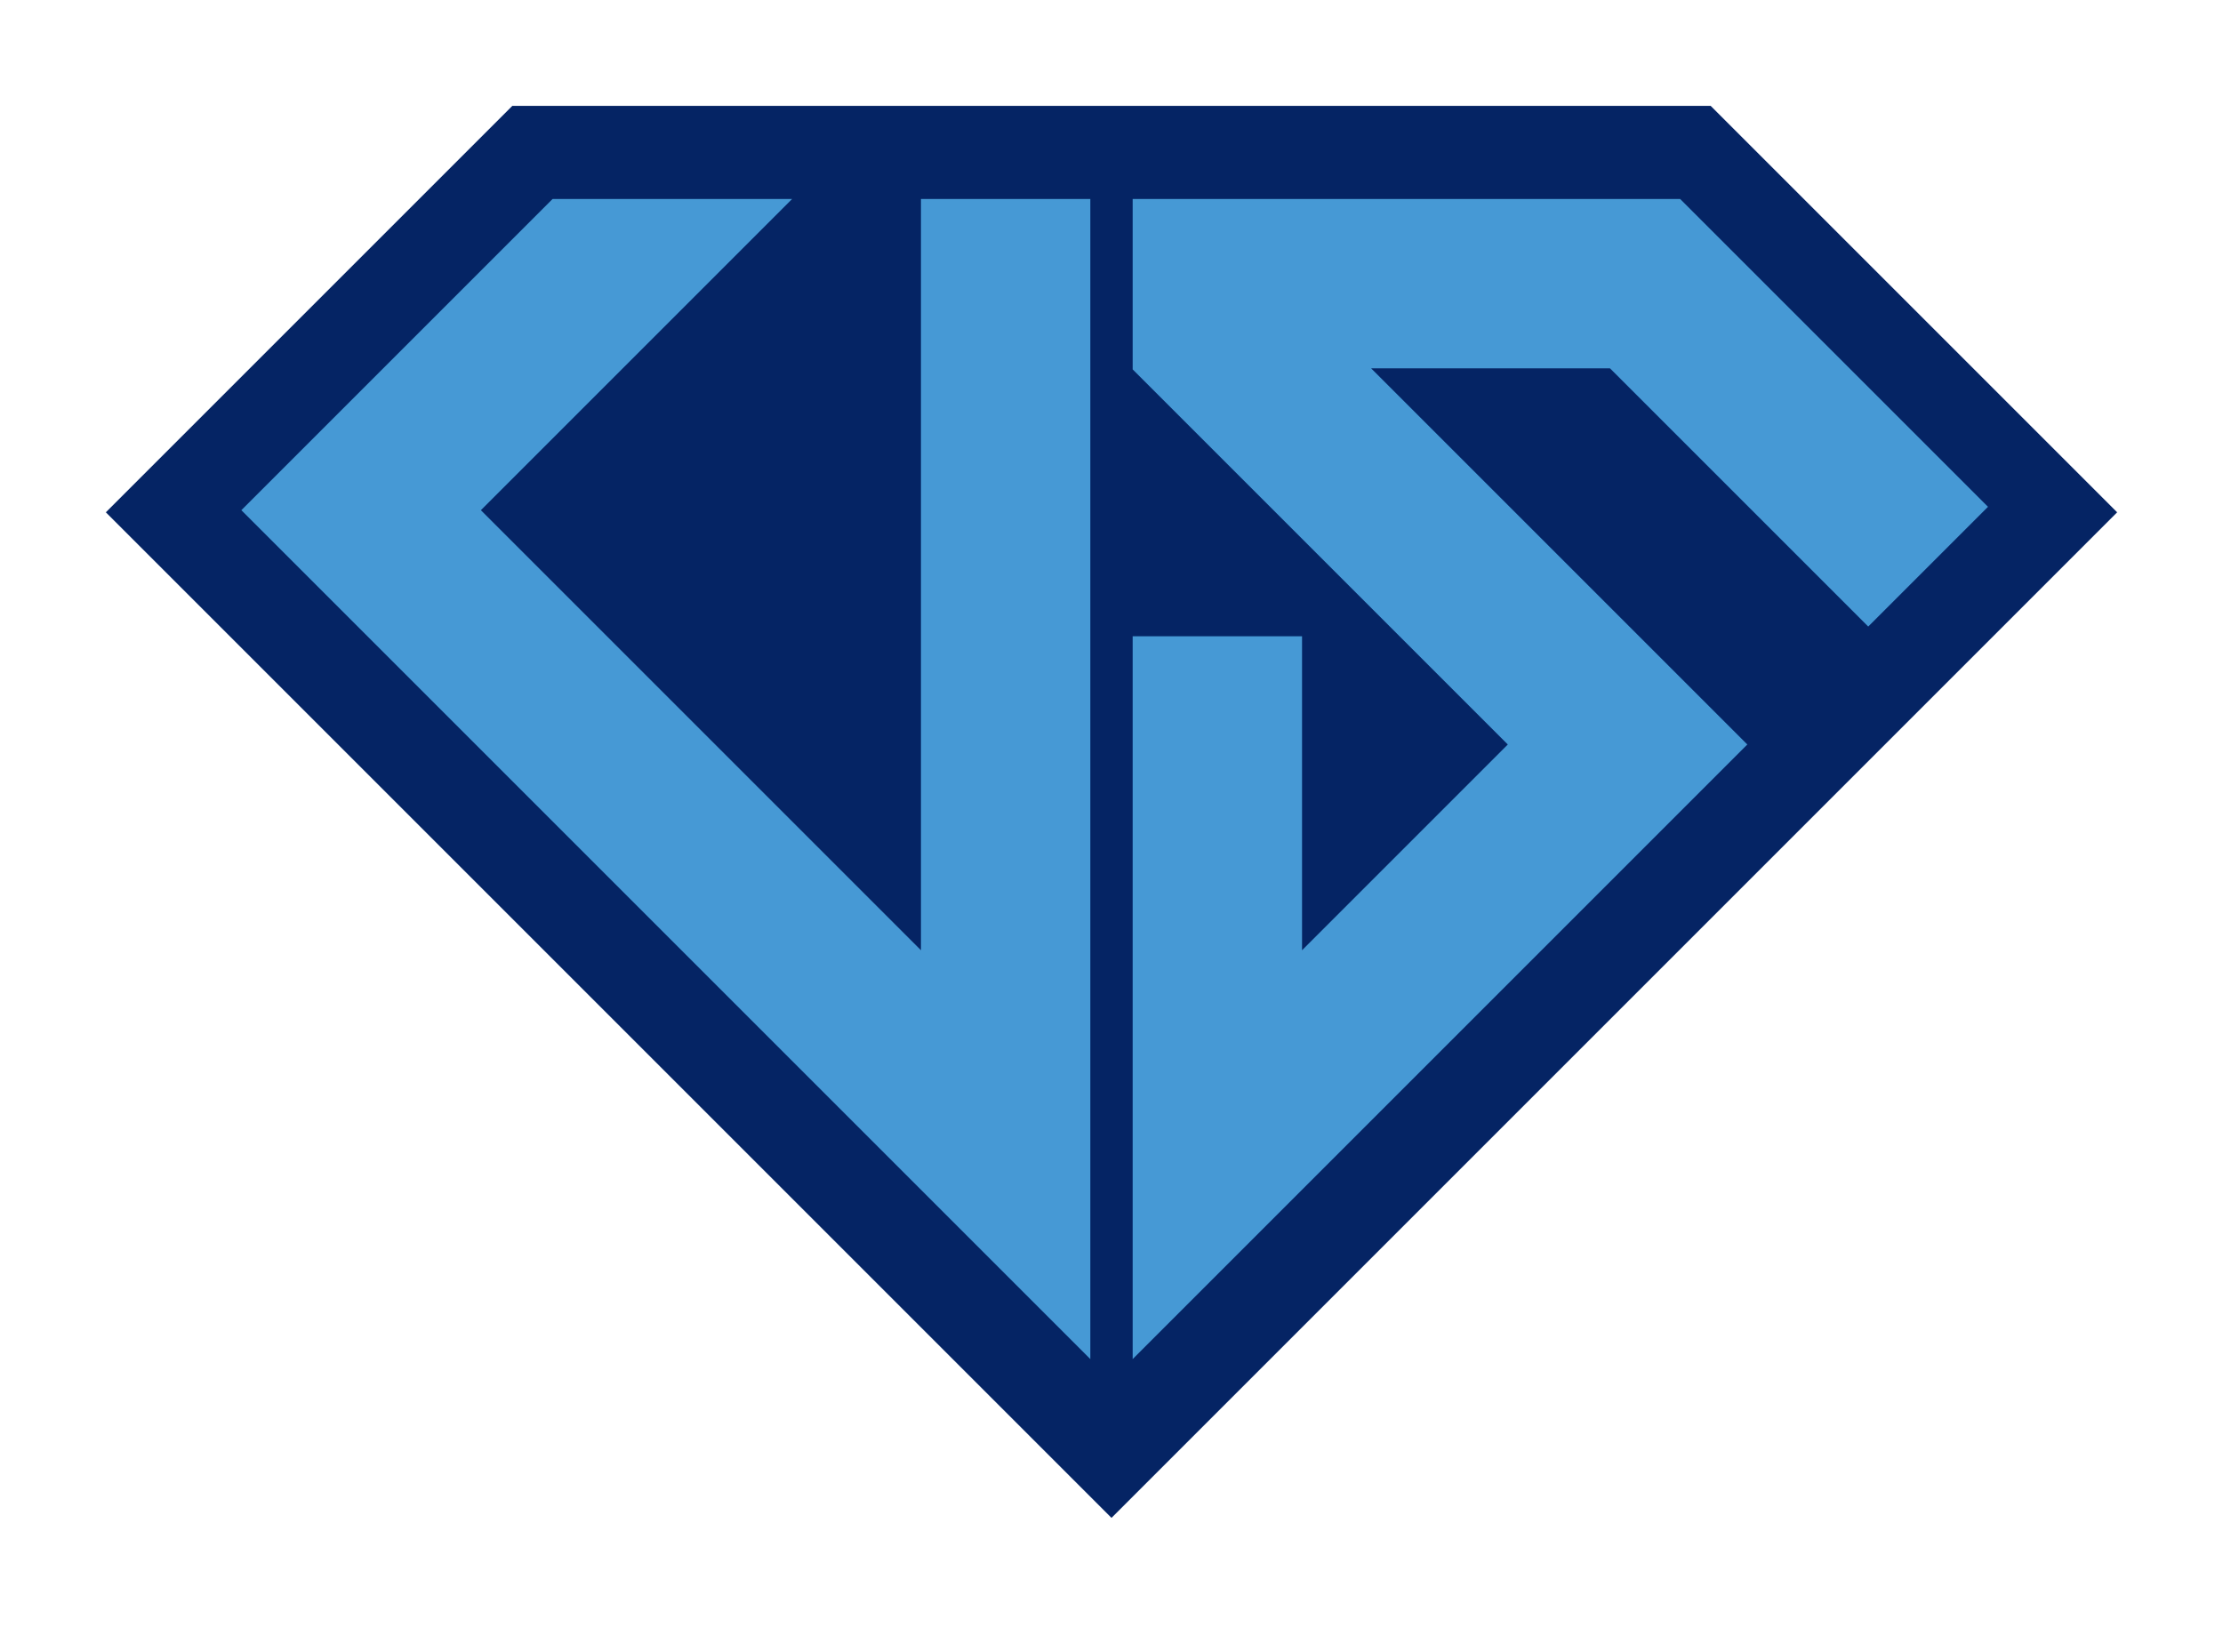
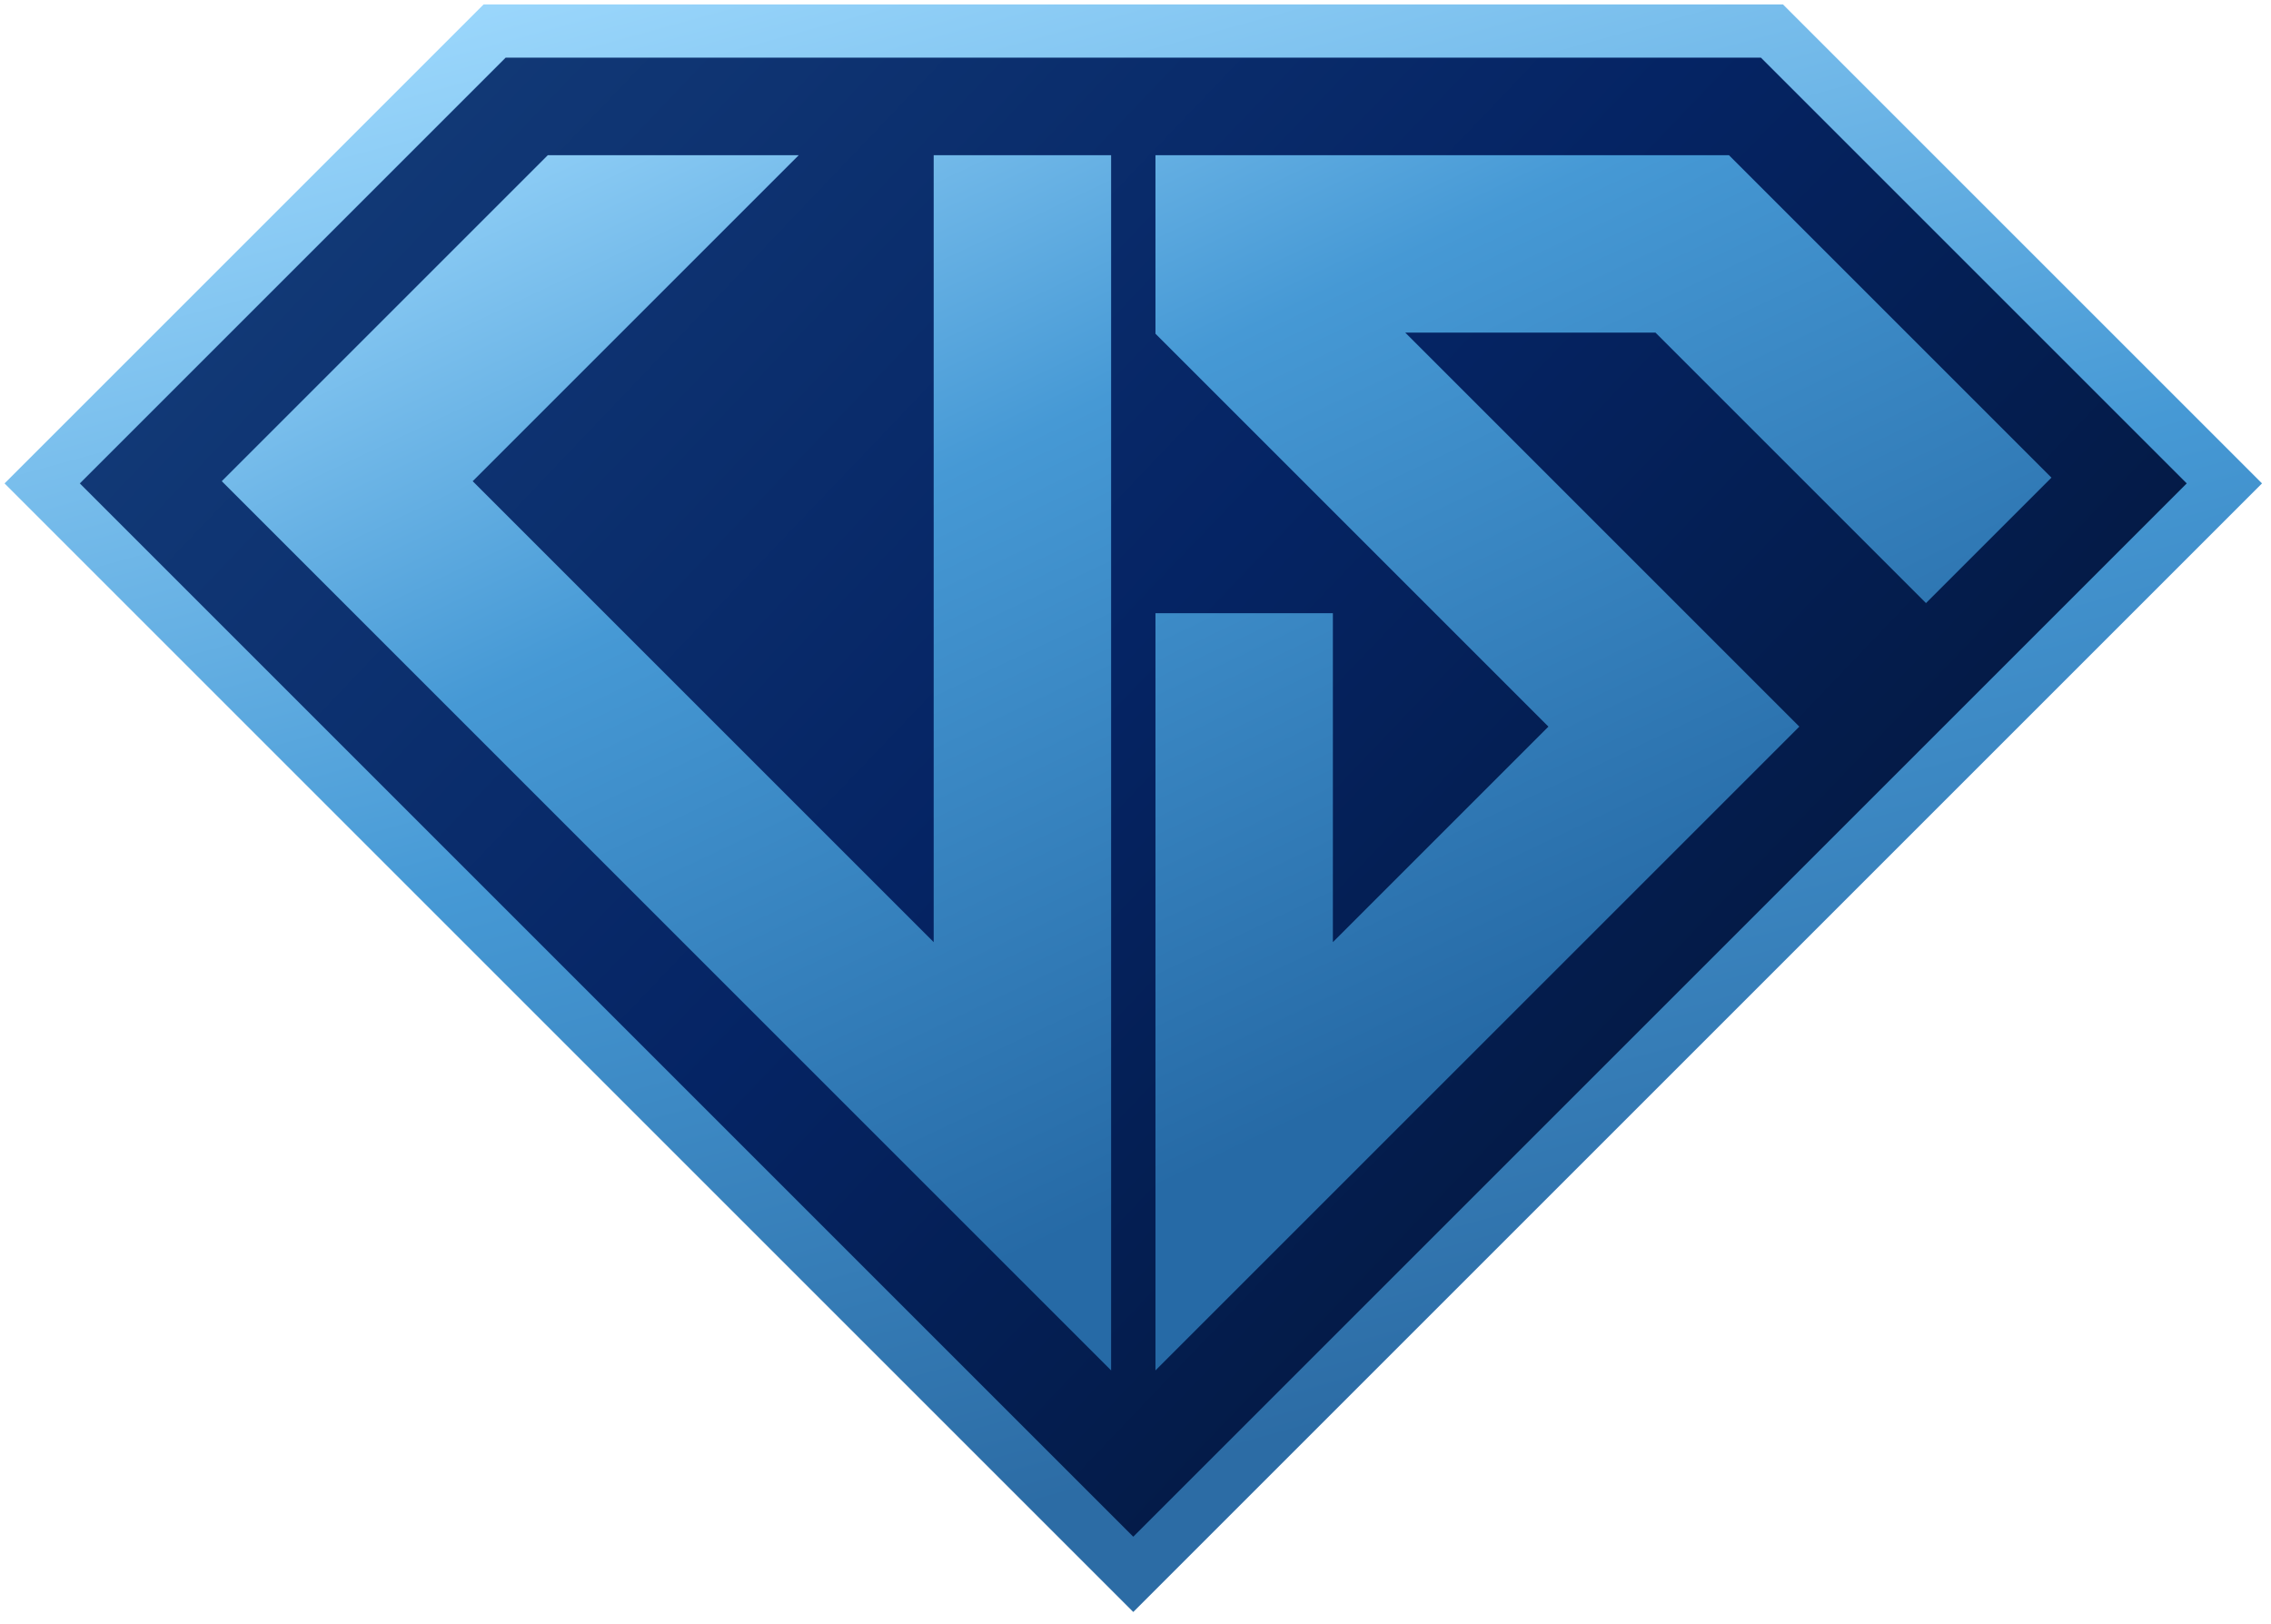
- <svg xmlns="http://www.w3.org/2000/svg" role="img" aria-label="VSplanet" width="525" height="390" viewBox="0 0 525 390" fill="none">
-   <path d="M25 121L121 25H404L500 121L262.5 358.5L25 121Z" fill="#052464" />
-   <path d="M130.5 47H187.069L113.569 120.5L217.5 224.431V47H257.5V321L57 120.5L130.5 47Z" fill="#4699D5" />
-   <path d="M267.5 47H396.8L469.5 119.7L441.216 147.984L380.231 87H323.82L412.66 175.84L267.5 321V150.27H307.5V224.431L356.091 175.84L267.5 87.249V47Z" fill="#4699D5" />
+ <svg xmlns="http://www.w3.org/2000/svg" role="img" aria-label="VSplanet" viewBox="-46 -35 512 366" width="512" height="366">
+   <defs>
+     <linearGradient id="m-letter-ice" gradientUnits="userSpaceOnUse" x1="0" y1="0" x2="130" y2="274">
+       <stop offset="0" stop-color="#A2DCFF" />
+       <stop offset="0.45" stop-color="#4699D5" />
+       <stop offset="1" stop-color="#266AA6" />
+     </linearGradient>
+     <linearGradient id="m-shield-depth" gradientUnits="userSpaceOnUse" x1="0" y1="-22" x2="350" y2="312">
+       <stop offset="0" stop-color="#143D7A" />
+       <stop offset="0.5" stop-color="#052464" />
+       <stop offset="1" stop-color="#031535" />
+     </linearGradient>
+     <linearGradient id="m-rim" gradientUnits="userSpaceOnUse" x1="0" y1="-34" x2="100" y2="329">
+       <stop offset="0" stop-color="#A2DCFF" />
+       <stop offset="0.55" stop-color="#4699D5" />
+       <stop offset="1" stop-color="#2C6CA5" />
+     </linearGradient>
+   </defs>
+   <path id="blue-outline" fill="url(#m-rim)" d="M-44.971 74L63.029 -34L355.971 -34L463.971 74L209.5 328.471Z" />
+   <path id="shape" fill="url(#m-shield-depth)" d="M-28 74L68 -22L351 -22L447 74L209.5 311.5Z" />
+   <path id="left-letter" fill="url(#m-letter-ice)" d="M77.5 0L134.069 0L60.569 73.5L164.5 177.431L164.5 0L204.5 0L204.5 274L4 73.5Z" />
+   <path id="right-letter" fill="url(#m-letter-ice)" d="M214.5 0L343.8 0L416.5 72.7L388.216 100.984L327.231 40L270.82 40L359.66 128.84L214.5 274L214.5 103.27L254.5 103.27L254.5 177.431L303.091 128.84L214.5 40.248Z" />
</svg>
